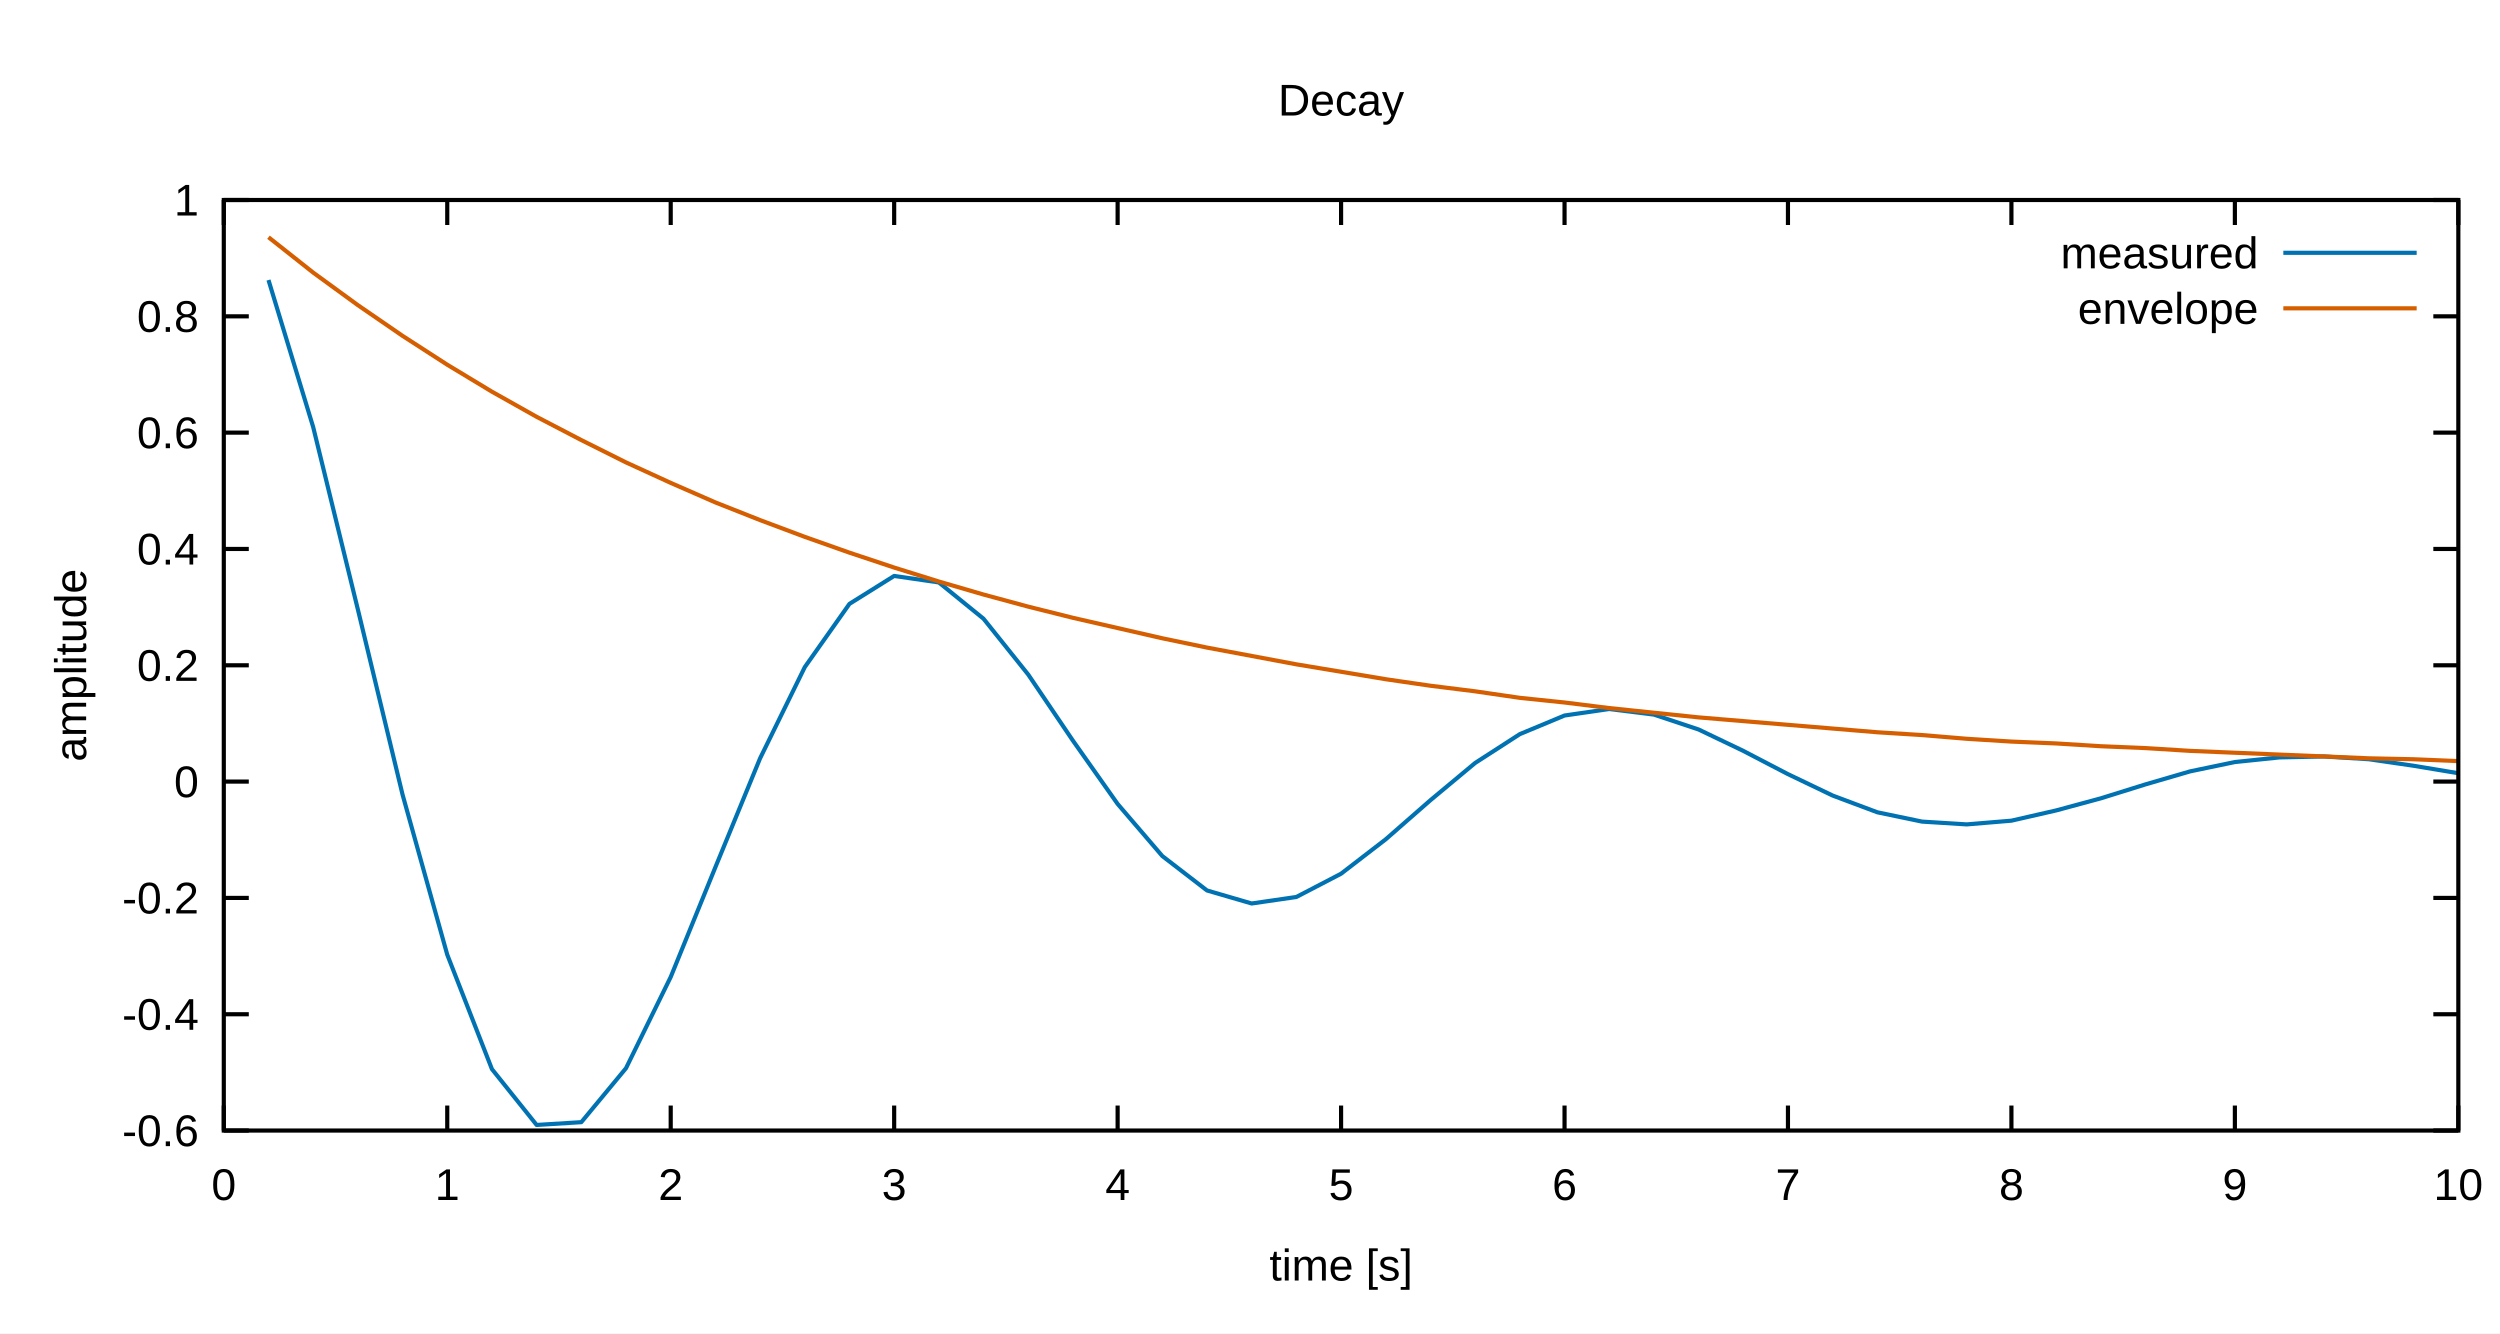
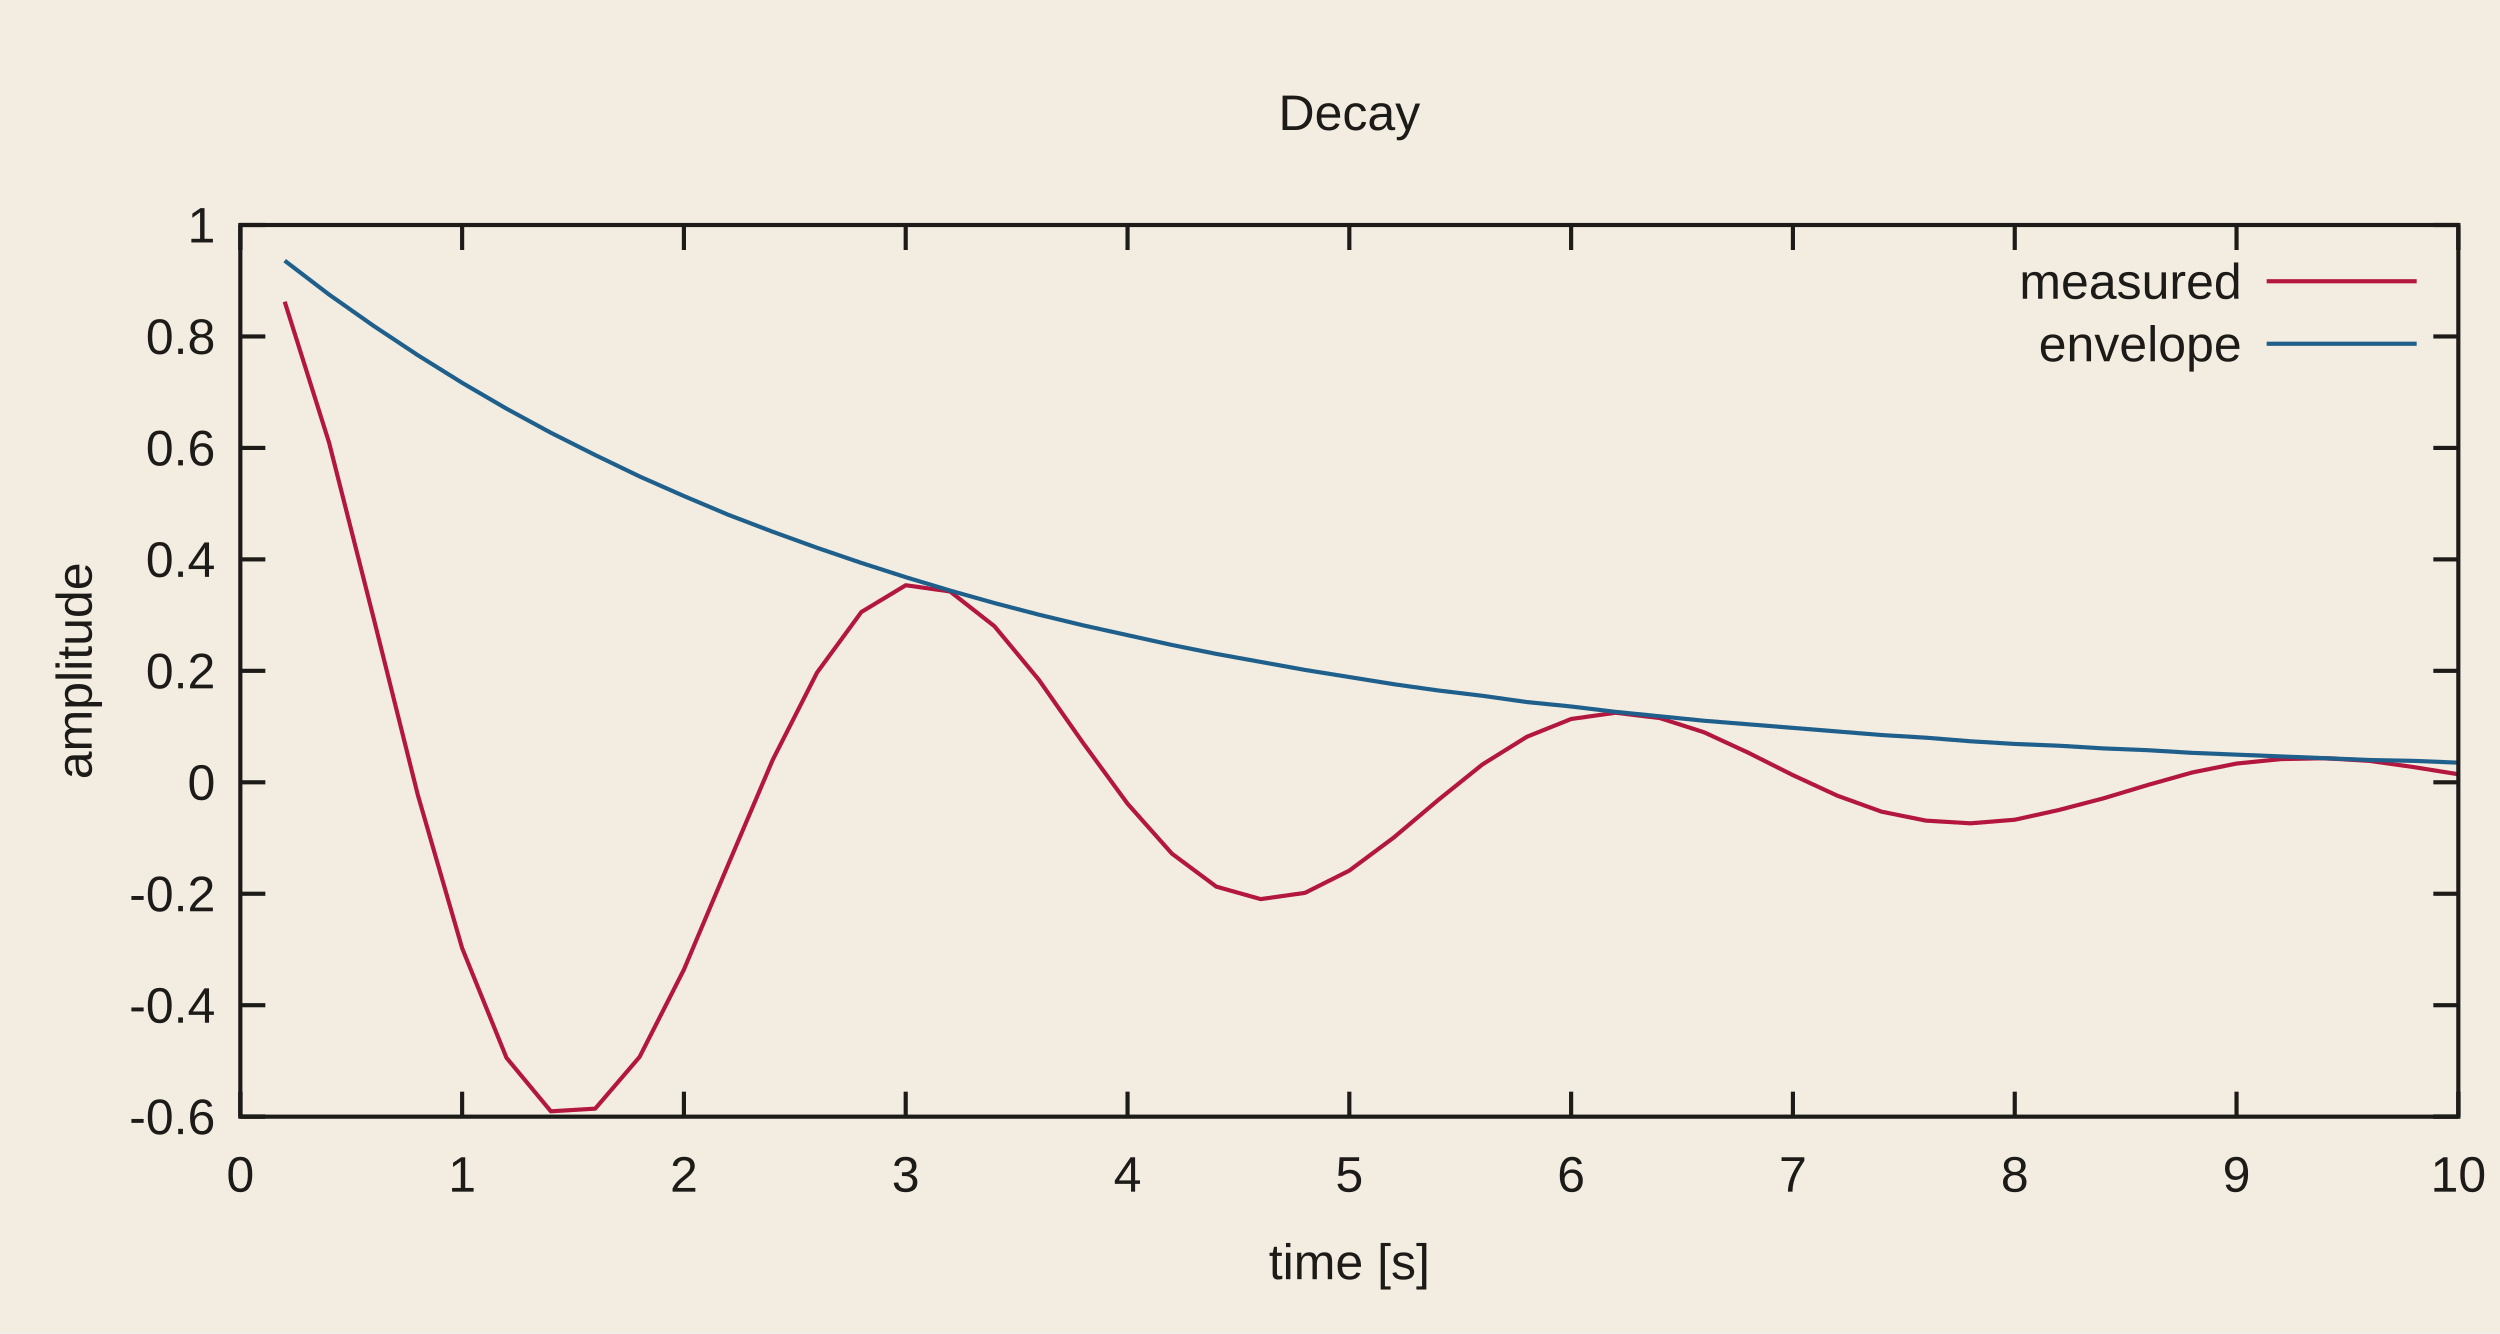
- <svg xmlns="http://www.w3.org/2000/svg" width="600" height="320" viewBox="0 0 600 320" font-family="Arial,Helvetica,sans-serif" font-size="10.67" fill="black" data-theme="paper" data-frame="black" data-grid-color="#a0a0a0">
-   <rect x="0" y="0" width="600" height="320" fill="#ffffff" stroke="none" stroke-width="0" />
-   <g class="fs-axes" data-area="53.71 590 48 271.33" data-x="0 1e1" data-y="-6e-1 1e0" data-log="0 0" data-grid="0" data-font-size="10.67">
+ <svg xmlns="http://www.w3.org/2000/svg" width="600" height="320" viewBox="0 0 600 320" font-family="Arial,Helvetica,sans-serif" font-size="12" fill="#1d1b18" data-theme="washi" data-frame="#1d1b18" data-grid-color="#a69a85">
+   <rect x="0" y="0" width="600" height="320" fill="#f3ede1" stroke="none" stroke-width="0" />
+   <g class="fs-axes" data-area="57.68 590 54 268" data-x="0 1e1" data-y="-6e-1 1e0" data-log="0 0" data-grid="0" data-font-size="12">
    <g class="fs-grid" display="none">
-       <polyline fill="none" stroke="#a0a0a0" stroke-width="0.5" stroke-dasharray="2,3" points="53.71,271.33 53.71,48" />
-       <polyline fill="none" stroke="#a0a0a0" stroke-width="0.5" stroke-dasharray="2,3" points="107.34,271.33 107.34,48" />
-       <polyline fill="none" stroke="#a0a0a0" stroke-width="0.5" stroke-dasharray="2,3" points="160.97,271.33 160.97,48" />
-       <polyline fill="none" stroke="#a0a0a0" stroke-width="0.5" stroke-dasharray="2,3" points="214.6,271.33 214.6,48" />
-       <polyline fill="none" stroke="#a0a0a0" stroke-width="0.5" stroke-dasharray="2,3" points="268.23,271.33 268.23,48" />
-       <polyline fill="none" stroke="#a0a0a0" stroke-width="0.5" stroke-dasharray="2,3" points="321.86,271.33 321.86,48" />
-       <polyline fill="none" stroke="#a0a0a0" stroke-width="0.5" stroke-dasharray="2,3" points="375.49,271.33 375.49,48" />
-       <polyline fill="none" stroke="#a0a0a0" stroke-width="0.5" stroke-dasharray="2,3" points="429.11,271.33 429.11,48" />
-       <polyline fill="none" stroke="#a0a0a0" stroke-width="0.5" stroke-dasharray="2,3" points="482.74,271.33 482.74,48" />
-       <polyline fill="none" stroke="#a0a0a0" stroke-width="0.5" stroke-dasharray="2,3" points="536.37,271.33 536.37,48" />
-       <polyline fill="none" stroke="#a0a0a0" stroke-width="0.5" stroke-dasharray="2,3" points="590,271.33 590,48" />
-       <polyline fill="none" stroke="#a0a0a0" stroke-width="0.5" stroke-dasharray="2,3" points="53.71,271.33 590,271.33" />
-       <polyline fill="none" stroke="#a0a0a0" stroke-width="0.5" stroke-dasharray="2,3" points="53.71,243.42 590,243.42" />
-       <polyline fill="none" stroke="#a0a0a0" stroke-width="0.5" stroke-dasharray="2,3" points="53.71,215.5 590,215.5" />
-       <polyline fill="none" stroke="#a0a0a0" stroke-width="0.5" stroke-dasharray="2,3" points="53.71,187.58 590,187.58" />
-       <polyline fill="none" stroke="#a0a0a0" stroke-width="0.5" stroke-dasharray="2,3" points="53.71,159.67 590,159.67" />
-       <polyline fill="none" stroke="#a0a0a0" stroke-width="0.5" stroke-dasharray="2,3" points="53.71,131.75 590,131.75" />
-       <polyline fill="none" stroke="#a0a0a0" stroke-width="0.5" stroke-dasharray="2,3" points="53.71,103.83 590,103.83" />
-       <polyline fill="none" stroke="#a0a0a0" stroke-width="0.5" stroke-dasharray="2,3" points="53.71,75.92 590,75.92" />
-       <polyline fill="none" stroke="#a0a0a0" stroke-width="0.5" stroke-dasharray="2,3" points="53.71,48 590,48" />
+       <polyline fill="none" stroke="#a69a85" stroke-width="0.5" stroke-dasharray="2,3" points="57.68,268 57.68,54" />
+       <polyline fill="none" stroke="#a69a85" stroke-width="0.5" stroke-dasharray="2,3" points="110.91,268 110.91,54" />
+       <polyline fill="none" stroke="#a69a85" stroke-width="0.5" stroke-dasharray="2,3" points="164.14,268 164.14,54" />
+       <polyline fill="none" stroke="#a69a85" stroke-width="0.5" stroke-dasharray="2,3" points="217.37,268 217.37,54" />
+       <polyline fill="none" stroke="#a69a85" stroke-width="0.5" stroke-dasharray="2,3" points="270.61,268 270.61,54" />
+       <polyline fill="none" stroke="#a69a85" stroke-width="0.5" stroke-dasharray="2,3" points="323.84,268 323.84,54" />
+       <polyline fill="none" stroke="#a69a85" stroke-width="0.5" stroke-dasharray="2,3" points="377.07,268 377.07,54" />
+       <polyline fill="none" stroke="#a69a85" stroke-width="0.5" stroke-dasharray="2,3" points="430.3,268 430.3,54" />
+       <polyline fill="none" stroke="#a69a85" stroke-width="0.5" stroke-dasharray="2,3" points="483.54,268 483.54,54" />
+       <polyline fill="none" stroke="#a69a85" stroke-width="0.5" stroke-dasharray="2,3" points="536.77,268 536.77,54" />
+       <polyline fill="none" stroke="#a69a85" stroke-width="0.5" stroke-dasharray="2,3" points="590,268 590,54" />
+       <polyline fill="none" stroke="#a69a85" stroke-width="0.5" stroke-dasharray="2,3" points="57.68,268 590,268" />
+       <polyline fill="none" stroke="#a69a85" stroke-width="0.5" stroke-dasharray="2,3" points="57.68,241.25 590,241.25" />
+       <polyline fill="none" stroke="#a69a85" stroke-width="0.5" stroke-dasharray="2,3" points="57.68,214.5 590,214.5" />
+       <polyline fill="none" stroke="#a69a85" stroke-width="0.5" stroke-dasharray="2,3" points="57.68,187.75 590,187.75" />
+       <polyline fill="none" stroke="#a69a85" stroke-width="0.5" stroke-dasharray="2,3" points="57.68,161 590,161" />
+       <polyline fill="none" stroke="#a69a85" stroke-width="0.5" stroke-dasharray="2,3" points="57.68,134.25 590,134.25" />
+       <polyline fill="none" stroke="#a69a85" stroke-width="0.5" stroke-dasharray="2,3" points="57.68,107.5 590,107.5" />
+       <polyline fill="none" stroke="#a69a85" stroke-width="0.5" stroke-dasharray="2,3" points="57.68,80.75 590,80.75" />
+       <polyline fill="none" stroke="#a69a85" stroke-width="0.5" stroke-dasharray="2,3" points="57.68,54 590,54" />
    </g>
-     <svg class="fs-plot" x="53.71" y="48" width="536.29" height="223.33" viewBox="0 0 1 1" preserveAspectRatio="none" overflow="hidden">
+     <svg class="fs-plot" x="57.68" y="54" width="532.32" height="214" viewBox="0 0 1 1" preserveAspectRatio="none" overflow="hidden">
      <g class="fs-series" data-series="1">
-         <polyline fill="none" stroke="#0072b2" stroke-width="1" stroke-linejoin="round" vector-effect="non-scaling-stroke" points="0.02,0.086 0.04,0.244 0.06,0.44 0.08,0.639 0.1,0.811 0.12,0.934 0.14,0.994 0.16,0.991 0.18,0.933 0.2,0.835 0.22,0.717 0.24,0.6 0.26,0.502 0.28,0.434 0.3,0.404 0.32,0.411 0.34,0.45 0.36,0.51 0.38,0.581 0.4,0.649 0.42,0.705 0.44,0.742 0.46,0.756 0.48,0.749 0.5,0.724 0.52,0.687 0.54,0.645 0.56,0.605 0.58,0.574 0.6,0.554 0.62,0.547 0.64,0.553 0.66,0.569 0.68,0.592 0.7,0.617 0.72,0.64 0.74,0.658 0.76,0.668 0.78,0.671 0.8,0.667 0.82,0.656 0.84,0.643 0.86,0.628 0.88,0.614 0.9,0.604 0.92,0.599 0.94,0.598 0.96,0.601 0.98,0.608 1,0.616" />
+         <polyline fill="none" stroke="#b3163f" stroke-width="1" stroke-linejoin="round" vector-effect="non-scaling-stroke" points="0.02,0.086 0.04,0.244 0.06,0.44 0.08,0.639 0.1,0.811 0.12,0.934 0.14,0.994 0.16,0.991 0.18,0.933 0.2,0.835 0.22,0.717 0.24,0.6 0.26,0.502 0.28,0.434 0.3,0.404 0.32,0.411 0.34,0.45 0.36,0.51 0.38,0.581 0.4,0.649 0.42,0.705 0.44,0.742 0.46,0.756 0.48,0.749 0.5,0.724 0.52,0.687 0.54,0.645 0.56,0.605 0.58,0.574 0.6,0.554 0.62,0.547 0.64,0.553 0.66,0.569 0.68,0.592 0.7,0.617 0.72,0.64 0.74,0.658 0.76,0.668 0.78,0.671 0.8,0.667 0.82,0.656 0.84,0.643 0.86,0.628 0.88,0.614 0.9,0.604 0.92,0.599 0.94,0.598 0.96,0.601 0.98,0.608 1,0.616" />
      </g>
      <g class="fs-series" data-series="2">
-         <polyline fill="none" stroke="#d55e00" stroke-width="1" stroke-linejoin="round" vector-effect="non-scaling-stroke" points="0.02,0.04 0.04,0.078 0.06,0.113 0.08,0.146 0.1,0.177 0.12,0.206 0.14,0.233 0.16,0.258 0.18,0.282 0.2,0.304 0.22,0.325 0.24,0.344 0.26,0.362 0.28,0.379 0.3,0.395 0.32,0.41 0.34,0.424 0.36,0.437 0.38,0.449 0.4,0.46 0.42,0.471 0.44,0.481 0.46,0.49 0.48,0.499 0.5,0.507 0.52,0.515 0.54,0.522 0.56,0.528 0.58,0.535 0.6,0.54 0.62,0.546 0.64,0.551 0.66,0.556 0.68,0.56 0.7,0.564 0.72,0.568 0.74,0.572 0.76,0.575 0.78,0.579 0.8,0.582 0.82,0.584 0.84,0.587 0.86,0.589 0.88,0.592 0.9,0.594 0.92,0.596 0.94,0.598 0.96,0.6 0.98,0.601 1,0.603" />
+         <polyline fill="none" stroke="#1f5f8b" stroke-width="1" stroke-linejoin="round" vector-effect="non-scaling-stroke" points="0.02,0.04 0.04,0.078 0.06,0.113 0.08,0.146 0.1,0.177 0.12,0.206 0.14,0.233 0.16,0.258 0.18,0.282 0.2,0.304 0.22,0.325 0.24,0.344 0.26,0.362 0.28,0.379 0.3,0.395 0.32,0.41 0.34,0.424 0.36,0.437 0.38,0.449 0.4,0.46 0.42,0.471 0.44,0.481 0.46,0.49 0.48,0.499 0.5,0.507 0.52,0.515 0.54,0.522 0.56,0.528 0.58,0.535 0.6,0.54 0.62,0.546 0.64,0.551 0.66,0.556 0.68,0.56 0.7,0.564 0.72,0.568 0.74,0.572 0.76,0.575 0.78,0.579 0.8,0.582 0.82,0.584 0.84,0.587 0.86,0.589 0.88,0.592 0.9,0.594 0.92,0.596 0.94,0.598 0.96,0.6 0.98,0.601 1,0.603" />
      </g>
    </svg>
-     <rect x="53.71" y="48" width="536.29" height="223.33" fill="none" stroke="black" stroke-width="1" />
+     <rect x="57.68" y="54" width="532.32" height="214" fill="none" stroke="#1d1b18" stroke-width="1" />
    <g class="fs-xticks">
-       <polyline fill="none" stroke="black" stroke-width="1" points="53.71,271.33 53.71,265.33" />
-       <polyline fill="none" stroke="black" stroke-width="1" points="53.71,48 53.71,54" />
-       <text x="53.71" y="288" text-anchor="middle">0</text>
-       <polyline fill="none" stroke="black" stroke-width="1" points="107.34,271.33 107.34,265.33" />
-       <polyline fill="none" stroke="black" stroke-width="1" points="107.34,48 107.34,54" />
-       <text x="107.34" y="288" text-anchor="middle">1</text>
-       <polyline fill="none" stroke="black" stroke-width="1" points="160.97,271.33 160.97,265.33" />
-       <polyline fill="none" stroke="black" stroke-width="1" points="160.97,48 160.97,54" />
-       <text x="160.97" y="288" text-anchor="middle">2</text>
-       <polyline fill="none" stroke="black" stroke-width="1" points="214.6,271.33 214.6,265.33" />
-       <polyline fill="none" stroke="black" stroke-width="1" points="214.6,48 214.6,54" />
-       <text x="214.6" y="288" text-anchor="middle">3</text>
-       <polyline fill="none" stroke="black" stroke-width="1" points="268.23,271.33 268.23,265.33" />
-       <polyline fill="none" stroke="black" stroke-width="1" points="268.23,48 268.23,54" />
-       <text x="268.23" y="288" text-anchor="middle">4</text>
-       <polyline fill="none" stroke="black" stroke-width="1" points="321.86,271.33 321.86,265.33" />
-       <polyline fill="none" stroke="black" stroke-width="1" points="321.86,48 321.86,54" />
-       <text x="321.86" y="288" text-anchor="middle">5</text>
-       <polyline fill="none" stroke="black" stroke-width="1" points="375.49,271.33 375.49,265.33" />
-       <polyline fill="none" stroke="black" stroke-width="1" points="375.49,48 375.49,54" />
-       <text x="375.49" y="288" text-anchor="middle">6</text>
-       <polyline fill="none" stroke="black" stroke-width="1" points="429.11,271.33 429.11,265.33" />
-       <polyline fill="none" stroke="black" stroke-width="1" points="429.11,48 429.11,54" />
-       <text x="429.11" y="288" text-anchor="middle">7</text>
-       <polyline fill="none" stroke="black" stroke-width="1" points="482.74,271.33 482.74,265.33" />
-       <polyline fill="none" stroke="black" stroke-width="1" points="482.74,48 482.74,54" />
-       <text x="482.74" y="288" text-anchor="middle">8</text>
-       <polyline fill="none" stroke="black" stroke-width="1" points="536.37,271.33 536.37,265.33" />
-       <polyline fill="none" stroke="black" stroke-width="1" points="536.37,48 536.37,54" />
-       <text x="536.37" y="288" text-anchor="middle">9</text>
-       <polyline fill="none" stroke="black" stroke-width="1" points="590,271.33 590,265.33" />
-       <polyline fill="none" stroke="black" stroke-width="1" points="590,48 590,54" />
-       <text x="590" y="288" text-anchor="middle">10</text>
+       <polyline fill="none" stroke="#1d1b18" stroke-width="1" points="57.68,268 57.68,262" />
+       <polyline fill="none" stroke="#1d1b18" stroke-width="1" points="57.68,54 57.68,60" />
+       <text x="57.68" y="286" text-anchor="middle">0</text>
+       <polyline fill="none" stroke="#1d1b18" stroke-width="1" points="110.91,268 110.91,262" />
+       <polyline fill="none" stroke="#1d1b18" stroke-width="1" points="110.91,54 110.91,60" />
+       <text x="110.91" y="286" text-anchor="middle">1</text>
+       <polyline fill="none" stroke="#1d1b18" stroke-width="1" points="164.14,268 164.14,262" />
+       <polyline fill="none" stroke="#1d1b18" stroke-width="1" points="164.14,54 164.14,60" />
+       <text x="164.14" y="286" text-anchor="middle">2</text>
+       <polyline fill="none" stroke="#1d1b18" stroke-width="1" points="217.37,268 217.37,262" />
+       <polyline fill="none" stroke="#1d1b18" stroke-width="1" points="217.37,54 217.37,60" />
+       <text x="217.37" y="286" text-anchor="middle">3</text>
+       <polyline fill="none" stroke="#1d1b18" stroke-width="1" points="270.61,268 270.61,262" />
+       <polyline fill="none" stroke="#1d1b18" stroke-width="1" points="270.61,54 270.61,60" />
+       <text x="270.61" y="286" text-anchor="middle">4</text>
+       <polyline fill="none" stroke="#1d1b18" stroke-width="1" points="323.84,268 323.84,262" />
+       <polyline fill="none" stroke="#1d1b18" stroke-width="1" points="323.84,54 323.84,60" />
+       <text x="323.84" y="286" text-anchor="middle">5</text>
+       <polyline fill="none" stroke="#1d1b18" stroke-width="1" points="377.07,268 377.07,262" />
+       <polyline fill="none" stroke="#1d1b18" stroke-width="1" points="377.07,54 377.07,60" />
+       <text x="377.07" y="286" text-anchor="middle">6</text>
+       <polyline fill="none" stroke="#1d1b18" stroke-width="1" points="430.3,268 430.3,262" />
+       <polyline fill="none" stroke="#1d1b18" stroke-width="1" points="430.3,54 430.3,60" />
+       <text x="430.3" y="286" text-anchor="middle">7</text>
+       <polyline fill="none" stroke="#1d1b18" stroke-width="1" points="483.54,268 483.54,262" />
+       <polyline fill="none" stroke="#1d1b18" stroke-width="1" points="483.54,54 483.54,60" />
+       <text x="483.54" y="286" text-anchor="middle">8</text>
+       <polyline fill="none" stroke="#1d1b18" stroke-width="1" points="536.77,268 536.77,262" />
+       <polyline fill="none" stroke="#1d1b18" stroke-width="1" points="536.77,54 536.77,60" />
+       <text x="536.77" y="286" text-anchor="middle">9</text>
+       <polyline fill="none" stroke="#1d1b18" stroke-width="1" points="590,268 590,262" />
+       <polyline fill="none" stroke="#1d1b18" stroke-width="1" points="590,54 590,60" />
+       <text x="590" y="286" text-anchor="middle">10</text>
    </g>
    <g class="fs-yticks">
-       <polyline fill="none" stroke="black" stroke-width="1" points="53.71,271.33 59.71,271.33" />
-       <polyline fill="none" stroke="black" stroke-width="1" points="590,271.33 584,271.33" />
-       <text x="47.71" y="275.07" text-anchor="end">-0.6</text>
-       <polyline fill="none" stroke="black" stroke-width="1" points="53.71,243.42 59.71,243.42" />
-       <polyline fill="none" stroke="black" stroke-width="1" points="590,243.42 584,243.42" />
-       <text x="47.71" y="247.15" text-anchor="end">-0.4</text>
-       <polyline fill="none" stroke="black" stroke-width="1" points="53.71,215.5 59.71,215.5" />
-       <polyline fill="none" stroke="black" stroke-width="1" points="590,215.5 584,215.5" />
-       <text x="47.71" y="219.23" text-anchor="end">-0.2</text>
-       <polyline fill="none" stroke="black" stroke-width="1" points="53.71,187.58 59.71,187.58" />
-       <polyline fill="none" stroke="black" stroke-width="1" points="590,187.58 584,187.58" />
-       <text x="47.71" y="191.32" text-anchor="end">0</text>
-       <polyline fill="none" stroke="black" stroke-width="1" points="53.71,159.67 59.71,159.67" />
-       <polyline fill="none" stroke="black" stroke-width="1" points="590,159.67 584,159.67" />
-       <text x="47.71" y="163.4" text-anchor="end">0.2</text>
-       <polyline fill="none" stroke="black" stroke-width="1" points="53.71,131.75 59.71,131.75" />
-       <polyline fill="none" stroke="black" stroke-width="1" points="590,131.75 584,131.75" />
-       <text x="47.71" y="135.48" text-anchor="end">0.4</text>
-       <polyline fill="none" stroke="black" stroke-width="1" points="53.71,103.83 59.71,103.83" />
-       <polyline fill="none" stroke="black" stroke-width="1" points="590,103.83 584,103.83" />
-       <text x="47.71" y="107.57" text-anchor="end">0.6</text>
-       <polyline fill="none" stroke="black" stroke-width="1" points="53.71,75.92 59.71,75.92" />
-       <polyline fill="none" stroke="black" stroke-width="1" points="590,75.92 584,75.92" />
-       <text x="47.71" y="79.65" text-anchor="end">0.8</text>
-       <polyline fill="none" stroke="black" stroke-width="1" points="53.71,48 59.71,48" />
-       <polyline fill="none" stroke="black" stroke-width="1" points="590,48 584,48" />
-       <text x="47.71" y="51.73" text-anchor="end">1</text>
+       <polyline fill="none" stroke="#1d1b18" stroke-width="1" points="57.68,268 63.68,268" />
+       <polyline fill="none" stroke="#1d1b18" stroke-width="1" points="590,268 584,268" />
+       <text x="51.68" y="272.2" text-anchor="end">-0.6</text>
+       <polyline fill="none" stroke="#1d1b18" stroke-width="1" points="57.68,241.25 63.68,241.25" />
+       <polyline fill="none" stroke="#1d1b18" stroke-width="1" points="590,241.25 584,241.25" />
+       <text x="51.68" y="245.45" text-anchor="end">-0.4</text>
+       <polyline fill="none" stroke="#1d1b18" stroke-width="1" points="57.68,214.5 63.68,214.5" />
+       <polyline fill="none" stroke="#1d1b18" stroke-width="1" points="590,214.5 584,214.5" />
+       <text x="51.68" y="218.7" text-anchor="end">-0.2</text>
+       <polyline fill="none" stroke="#1d1b18" stroke-width="1" points="57.68,187.75 63.68,187.75" />
+       <polyline fill="none" stroke="#1d1b18" stroke-width="1" points="590,187.75 584,187.75" />
+       <text x="51.68" y="191.95" text-anchor="end">0</text>
+       <polyline fill="none" stroke="#1d1b18" stroke-width="1" points="57.68,161 63.68,161" />
+       <polyline fill="none" stroke="#1d1b18" stroke-width="1" points="590,161 584,161" />
+       <text x="51.68" y="165.2" text-anchor="end">0.2</text>
+       <polyline fill="none" stroke="#1d1b18" stroke-width="1" points="57.68,134.25 63.68,134.25" />
+       <polyline fill="none" stroke="#1d1b18" stroke-width="1" points="590,134.25 584,134.25" />
+       <text x="51.68" y="138.45" text-anchor="end">0.4</text>
+       <polyline fill="none" stroke="#1d1b18" stroke-width="1" points="57.68,107.5 63.68,107.5" />
+       <polyline fill="none" stroke="#1d1b18" stroke-width="1" points="590,107.5 584,107.5" />
+       <text x="51.68" y="111.7" text-anchor="end">0.6</text>
+       <polyline fill="none" stroke="#1d1b18" stroke-width="1" points="57.68,80.75 63.68,80.75" />
+       <polyline fill="none" stroke="#1d1b18" stroke-width="1" points="590,80.75 584,80.75" />
+       <text x="51.68" y="84.95" text-anchor="end">0.8</text>
+       <polyline fill="none" stroke="#1d1b18" stroke-width="1" points="57.68,54 63.68,54" />
+       <polyline fill="none" stroke="#1d1b18" stroke-width="1" points="590,54 584,54" />
+       <text x="51.68" y="58.2" text-anchor="end">1</text>
    </g>
-     <text x="321.86" y="307.33" text-anchor="middle">time [s]</text>
-     <text x="20.67" y="159.67" text-anchor="middle" transform="rotate(-90 20.67 159.67)">amplitude</text>
-     <text x="321.86" y="27.73" text-anchor="middle">Decay</text>
+     <text x="323.84" y="307" text-anchor="middle">time [s]</text>
+     <text x="22" y="161" text-anchor="middle" transform="rotate(-90 22 161)">amplitude</text>
+     <text x="323.84" y="31.2" text-anchor="middle">Decay</text>
    <g class="fs-key-entry" data-series="1">
-       <polyline fill="none" stroke="#0072b2" stroke-width="1" points="548,60.67 580,60.67" />
-       <text x="542" y="64.4" text-anchor="end">measured</text>
+       <polyline fill="none" stroke="#b3163f" stroke-width="1" points="544,67.5 580,67.5" />
+       <text x="538" y="71.7" text-anchor="end">measured</text>
    </g>
    <g class="fs-key-entry" data-series="2">
-       <polyline fill="none" stroke="#d55e00" stroke-width="1" points="548,74 580,74" />
-       <text x="542" y="77.73" text-anchor="end">envelope</text>
+       <polyline fill="none" stroke="#1f5f8b" stroke-width="1" points="544,82.5 580,82.5" />
+       <text x="538" y="86.7" text-anchor="end">envelope</text>
    </g>
  </g>
</svg>
